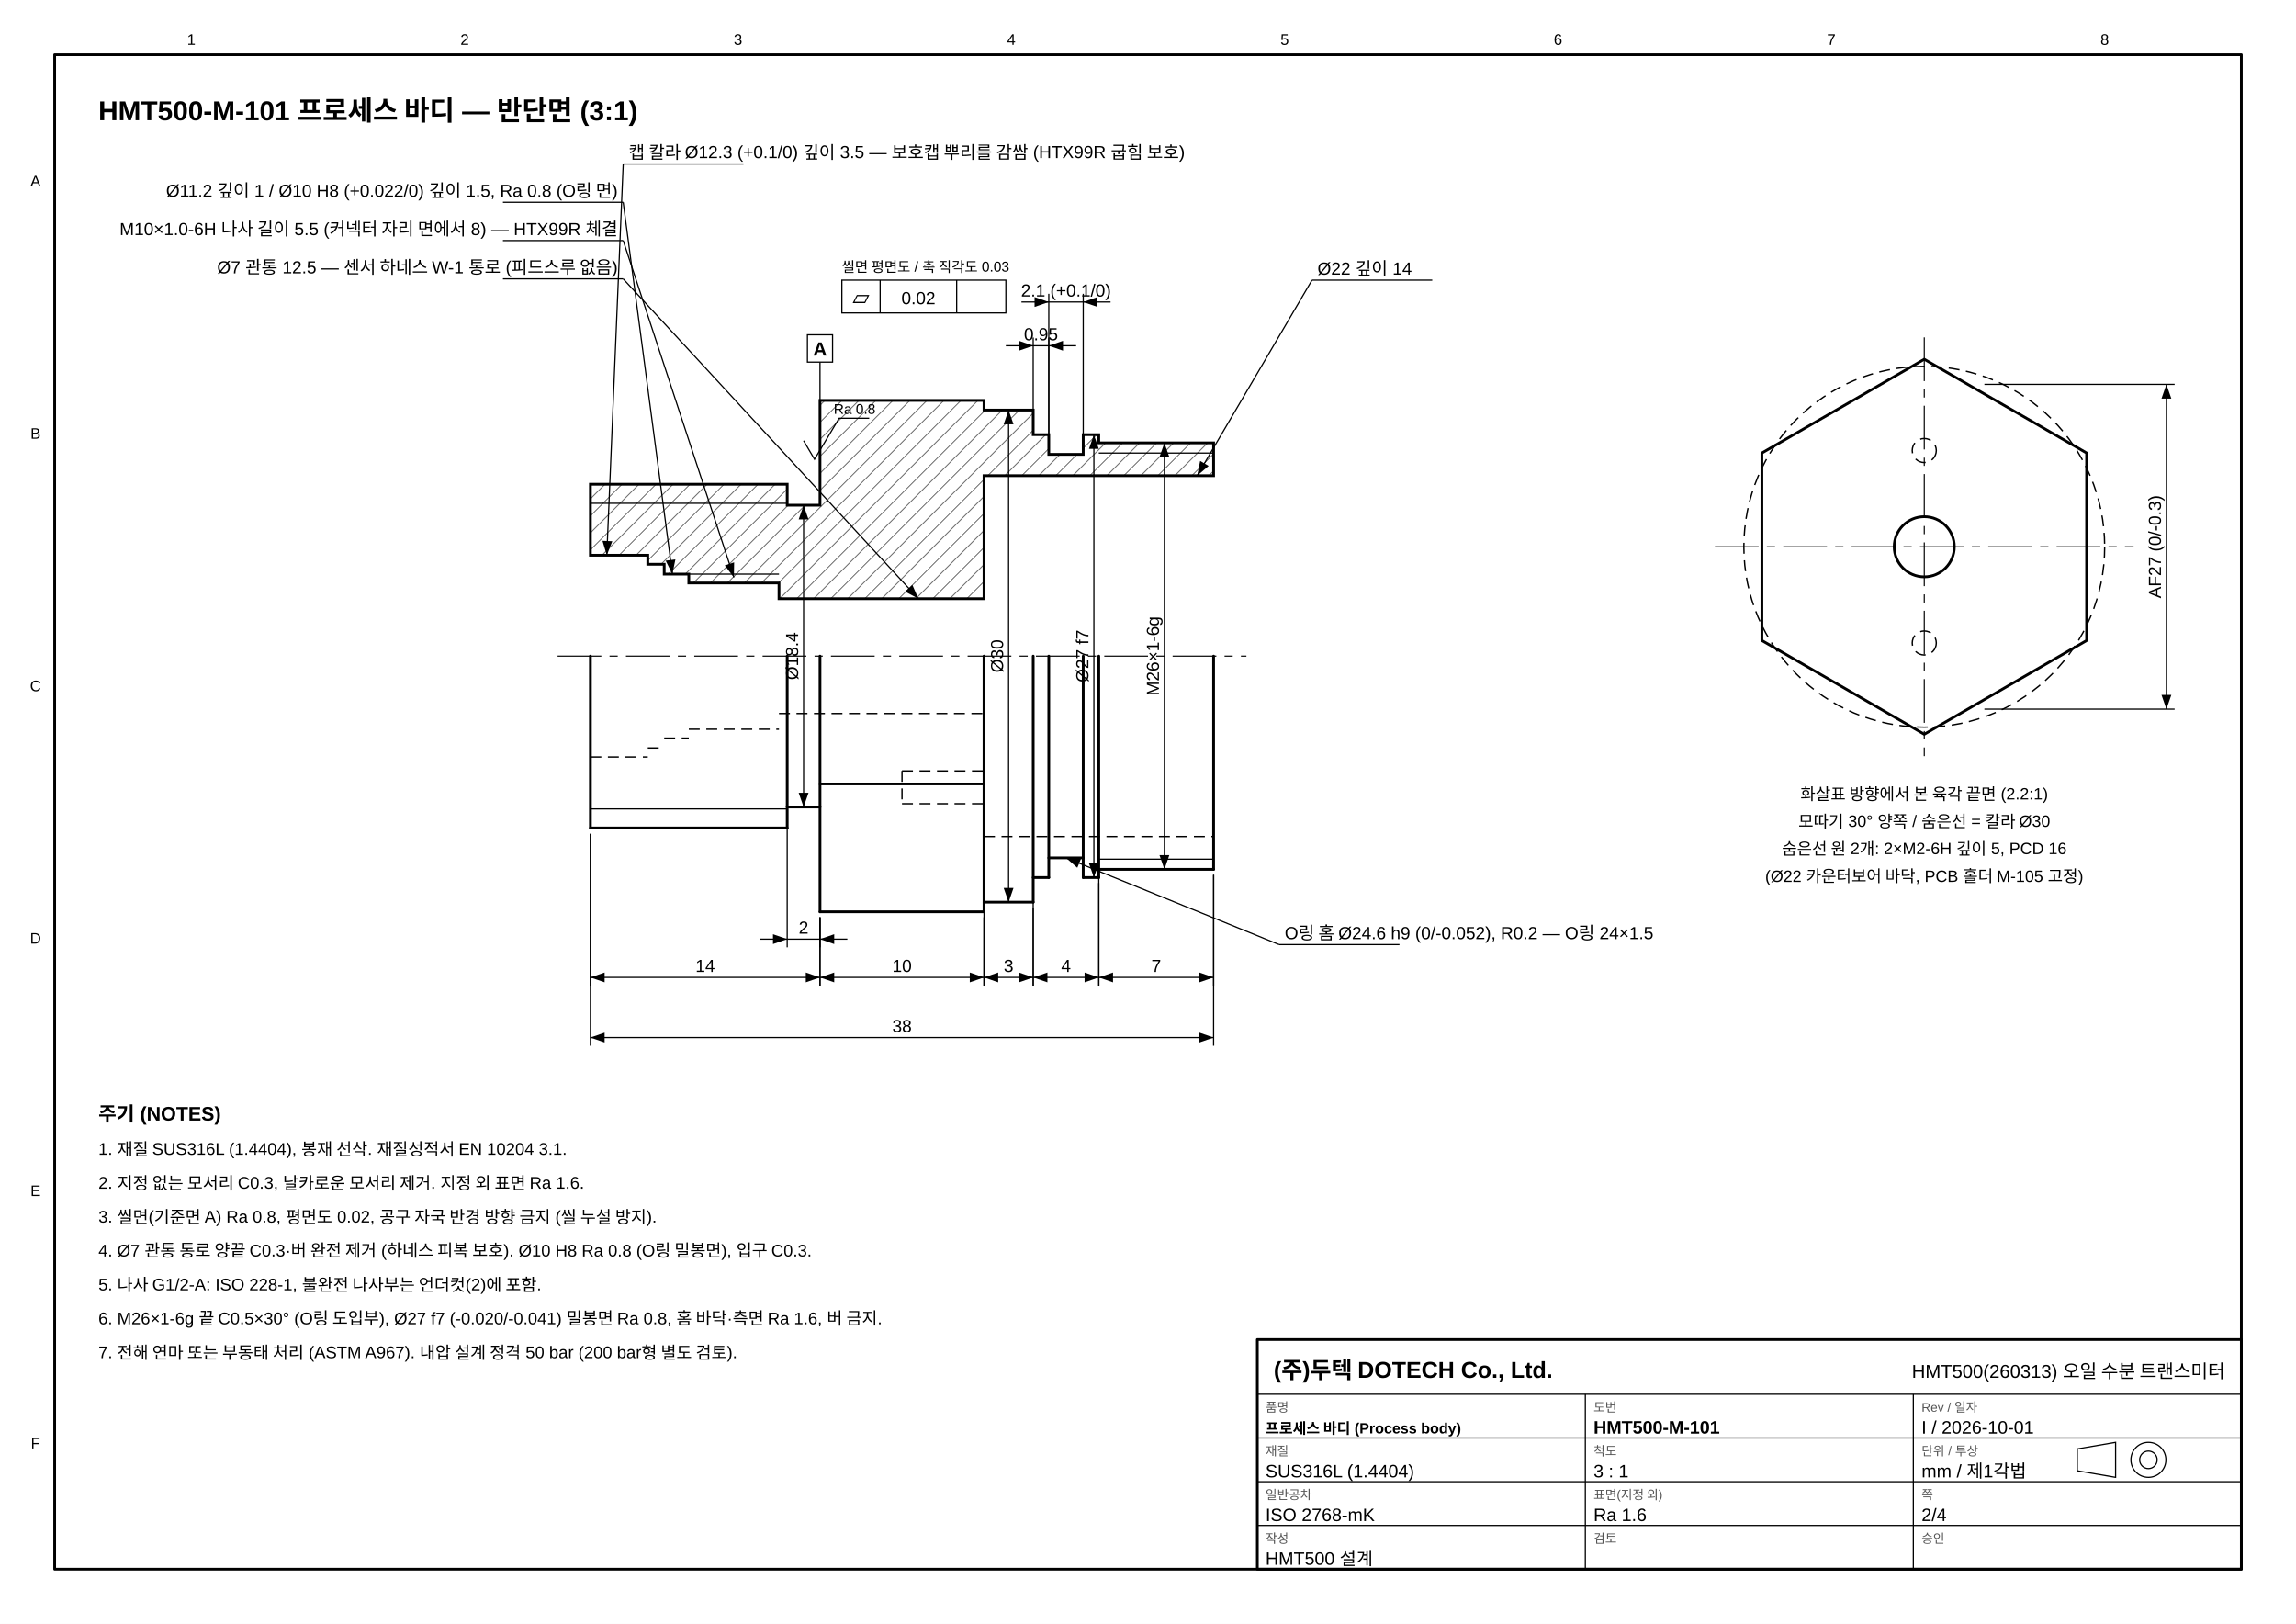
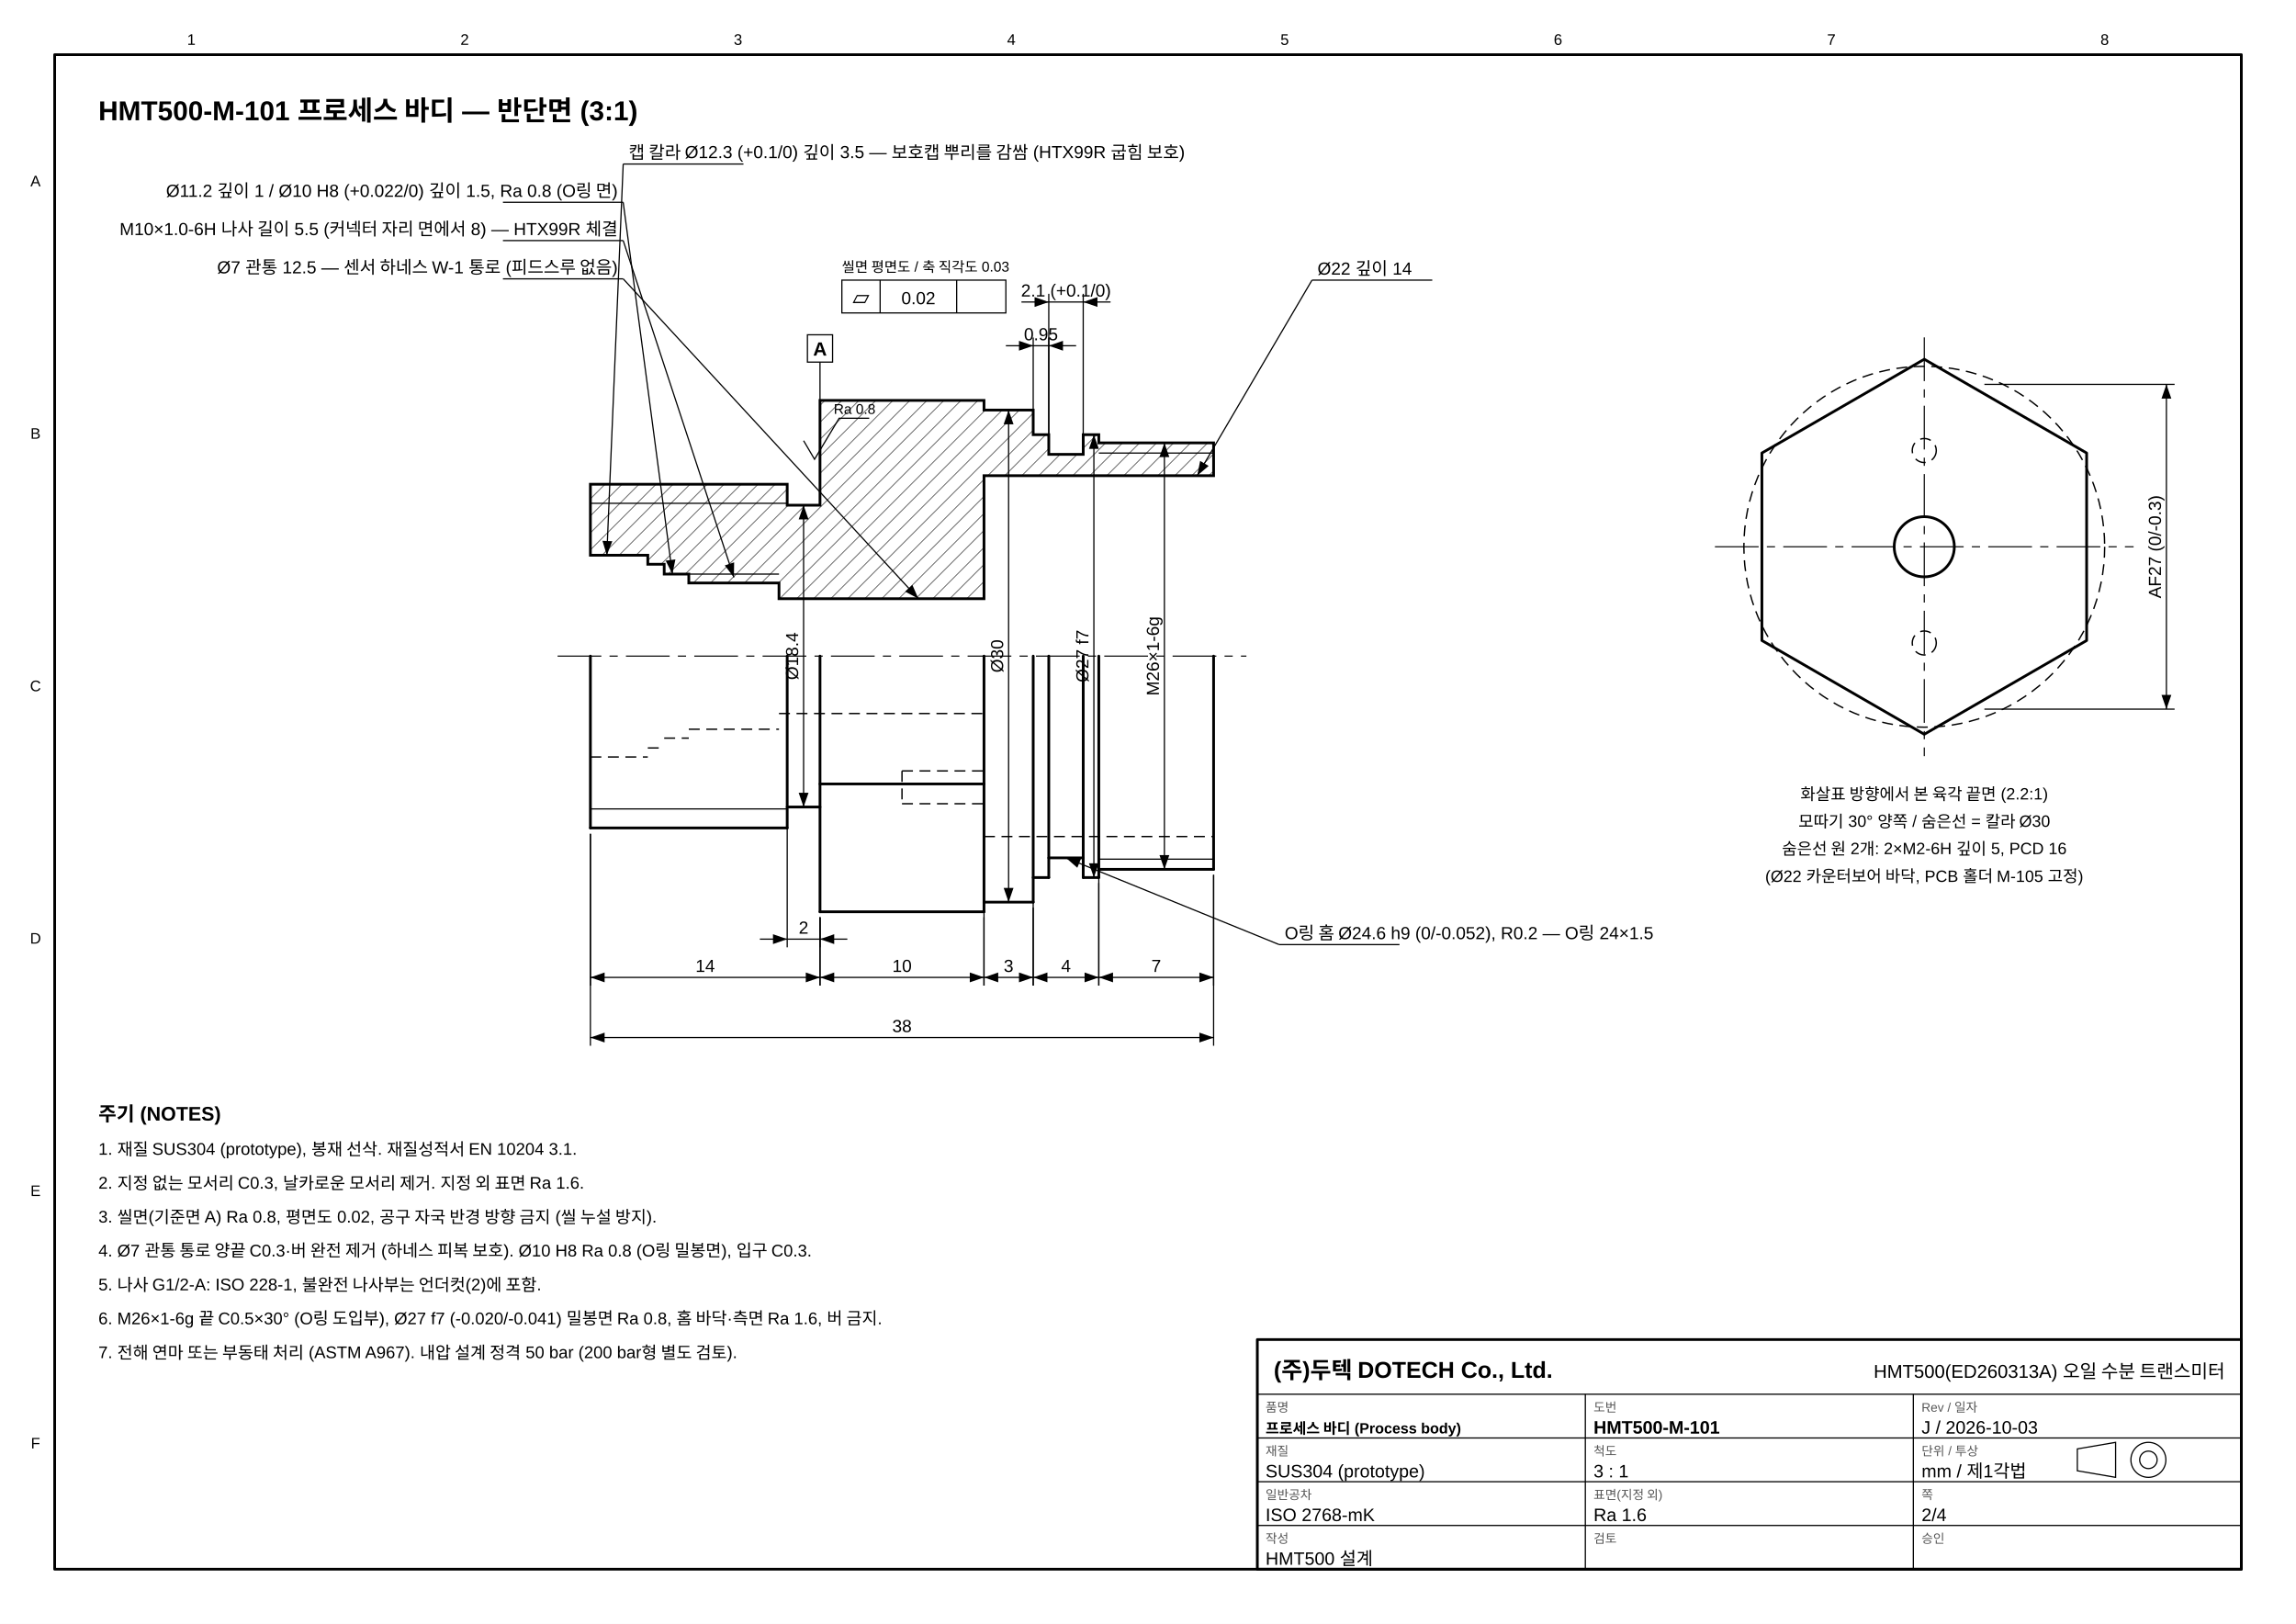
<svg xmlns="http://www.w3.org/2000/svg" width="420.0mm" height="297.0mm" viewBox="0 0 420.0 297.0">
  <rect width="420.0" height="297.0" fill="#fff" />
  <style>
 .thick{stroke:#000;stroke-width:0.5;fill:none;stroke-linecap:round;stroke-linejoin:round}
 .thin{stroke:#000;stroke-width:0.22;fill:none}
 .center{stroke:#000;stroke-width:0.2;stroke-dasharray:8 1.5 1.5 1.5;fill:none}
 .hidden{stroke:#000;stroke-width:0.25;stroke-dasharray:2 1.2;fill:none}
 .hatchfill{stroke:#000;stroke-width:0.5;fill:url(#hatch)}
 .hatchfill2{stroke:#000;stroke-width:0.5;fill:url(#hatch2)}
 .part2{stroke:#000;stroke-width:0.35;fill:url(#hatch2)}
 .buy{stroke:#000;stroke-width:0.35;fill:#e8e8e8}
 .green{stroke:#000;stroke-width:0.35;fill:#cfe8d0}
 .arrow{fill:#000;stroke:none}
 .t{font-family:'Noto Sans KR','NanumGothic','Malgun Gothic',Arial,sans-serif;fill:#000}
 .muted{fill:#555}
</style>
  <defs>
    <pattern id="hatch" width="2.2" height="2.2" patternUnits="userSpaceOnUse" patternTransform="rotate(45)">
      <line x1="0" y1="0" x2="0" y2="2.2" stroke="#000" stroke-width="0.18" />
    </pattern>
    <pattern id="hatch2" width="2.2" height="2.2" patternUnits="userSpaceOnUse" patternTransform="rotate(-45)">
      <line x1="0" y1="0" x2="0" y2="2.2" stroke="#000" stroke-width="0.18" />
    </pattern>
  </defs>
  <line x1="102.000" y1="120.000" x2="228.000" y2="120.000" class="center" />
  <polygon points="108.000,88.567 144.000,88.567 144.000,92.400 150.000,92.400 150.000,73.235 180.000,73.235 180.000,75.000 189.000,75.000 189.000,79.500 191.850,79.500 191.850,83.100 198.150,83.100 198.150,79.500 201.000,79.500 201.000,81.000 222.000,81.000 222.000,87.000 180.000,87.000 180.000,109.500 142.500,109.500 142.500,106.624 126.000,106.624 126.000,105.000 121.500,105.000 121.500,103.200 118.500,103.200 118.500,101.550 108.000,101.550" class="hatchfill" />
  <line x1="108.000" y1="151.433" x2="144.000" y2="151.433" class="thick" />
  <line x1="108.000" y1="120.000" x2="108.000" y2="151.433" class="thick" />
  <line x1="144.000" y1="147.600" x2="150.000" y2="147.600" class="thick" />
  <line x1="144.000" y1="120.000" x2="144.000" y2="151.433" class="thick" />
  <line x1="150.000" y1="166.765" x2="180.000" y2="166.765" class="thick" />
  <line x1="150.000" y1="120.000" x2="150.000" y2="166.765" class="thick" />
  <line x1="180.000" y1="165.000" x2="189.000" y2="165.000" class="thick" />
  <line x1="180.000" y1="120.000" x2="180.000" y2="166.765" class="thick" />
  <line x1="189.000" y1="160.500" x2="191.850" y2="160.500" class="thick" />
  <line x1="189.000" y1="120.000" x2="189.000" y2="165.000" class="thick" />
  <line x1="191.850" y1="156.900" x2="198.150" y2="156.900" class="thick" />
  <line x1="191.850" y1="120.000" x2="191.850" y2="160.500" class="thick" />
  <line x1="198.150" y1="160.500" x2="201.000" y2="160.500" class="thick" />
  <line x1="198.150" y1="120.000" x2="198.150" y2="160.500" class="thick" />
  <line x1="201.000" y1="159.000" x2="222.000" y2="159.000" class="thick" />
  <line x1="201.000" y1="120.000" x2="201.000" y2="160.500" class="thick" />
  <line x1="222.000" y1="120.000" x2="222.000" y2="159.000" class="thick" />
  <line x1="150.000" y1="143.383" x2="180.000" y2="143.383" class="thick" />
  <line x1="108.000" y1="147.947" x2="144.000" y2="147.947" class="thin" />
  <line x1="108.000" y1="92.053" x2="144.000" y2="92.053" class="thin" />
  <line x1="126.000" y1="105.000" x2="142.500" y2="105.000" class="thin" />
  <line x1="201.000" y1="157.136" x2="222.000" y2="157.136" class="thin" />
  <line x1="201.000" y1="82.864" x2="222.000" y2="82.864" class="thin" />
  <line x1="108.000" y1="138.450" x2="118.500" y2="138.450" class="hidden" />
  <line x1="118.500" y1="136.800" x2="121.500" y2="136.800" class="hidden" />
  <line x1="121.500" y1="135.000" x2="126.000" y2="135.000" class="hidden" />
  <line x1="126.000" y1="133.375" x2="142.500" y2="133.375" class="hidden" />
  <line x1="142.500" y1="130.500" x2="180.000" y2="130.500" class="hidden" />
  <line x1="180.000" y1="153.000" x2="222.000" y2="153.000" class="hidden" />
  <line x1="165.000" y1="141.000" x2="180.000" y2="141.000" class="hidden" />
  <line x1="165.000" y1="147.000" x2="180.000" y2="147.000" class="hidden" />
  <line x1="165.000" y1="141.000" x2="165.000" y2="147.000" class="hidden" />
  <line x1="108.000" y1="152.500" x2="108.000" y2="180.265" class="thin" />
  <line x1="150.000" y1="167.765" x2="150.000" y2="180.265" class="thin" />
  <line x1="108.000" y1="178.765" x2="150.000" y2="178.765" class="thin" />
  <polygon points="108.000,178.765 110.600,177.865 110.600,179.665" class="arrow" />
  <polygon points="150.000,178.765 147.400,179.665 147.400,177.865" class="arrow" />
  <text x="129.000" y="177.765" font-size="3.2" text-anchor="middle" class="t ">14</text>
  <line x1="150.000" y1="167.765" x2="150.000" y2="180.265" class="thin" />
  <line x1="180.000" y1="167.765" x2="180.000" y2="180.265" class="thin" />
  <line x1="150.000" y1="178.765" x2="180.000" y2="178.765" class="thin" />
  <polygon points="150.000,178.765 152.600,177.865 152.600,179.665" class="arrow" />
  <polygon points="180.000,178.765 177.400,179.665 177.400,177.865" class="arrow" />
  <text x="165.000" y="177.765" font-size="3.2" text-anchor="middle" class="t ">10</text>
  <line x1="180.000" y1="166.000" x2="180.000" y2="180.265" class="thin" />
  <line x1="189.000" y1="166.000" x2="189.000" y2="180.265" class="thin" />
  <line x1="180.000" y1="178.765" x2="189.000" y2="178.765" class="thin" />
  <polygon points="180.000,178.765 182.600,177.865 182.600,179.665" class="arrow" />
  <polygon points="189.000,178.765 186.400,179.665 186.400,177.865" class="arrow" />
  <text x="184.500" y="177.765" font-size="3.2" text-anchor="middle" class="t ">3</text>
  <line x1="189.000" y1="161.500" x2="189.000" y2="180.265" class="thin" />
  <line x1="201.000" y1="161.500" x2="201.000" y2="180.265" class="thin" />
  <line x1="189.000" y1="178.765" x2="201.000" y2="178.765" class="thin" />
  <polygon points="189.000,178.765 191.600,177.865 191.600,179.665" class="arrow" />
  <polygon points="201.000,178.765 198.400,179.665 198.400,177.865" class="arrow" />
  <text x="195.000" y="177.765" font-size="3.2" text-anchor="middle" class="t ">4</text>
  <line x1="201.000" y1="160.000" x2="201.000" y2="180.265" class="thin" />
  <line x1="222.000" y1="160.000" x2="222.000" y2="180.265" class="thin" />
  <line x1="201.000" y1="178.765" x2="222.000" y2="178.765" class="thin" />
  <polygon points="201.000,178.765 203.600,177.865 203.600,179.665" class="arrow" />
  <polygon points="222.000,178.765 219.400,179.665 219.400,177.865" class="arrow" />
  <text x="211.500" y="177.765" font-size="3.2" text-anchor="middle" class="t ">7</text>
  <line x1="108.000" y1="152.500" x2="108.000" y2="191.265" class="thin" />
  <line x1="222.000" y1="160.000" x2="222.000" y2="191.265" class="thin" />
  <line x1="108.000" y1="189.765" x2="222.000" y2="189.765" class="thin" />
  <polygon points="108.000,189.765 110.600,188.865 110.600,190.665" class="arrow" />
  <polygon points="222.000,189.765 219.400,190.665 219.400,188.865" class="arrow" />
  <text x="165.000" y="188.765" font-size="3.2" text-anchor="middle" class="t ">38</text>
  <line x1="144.000" y1="148.600" x2="144.000" y2="173.265" class="thin" />
  <line x1="150.000" y1="167.765" x2="150.000" y2="173.265" class="thin" />
  <line x1="144.000" y1="171.765" x2="150.000" y2="171.765" class="thin" />
  <polygon points="144.000,171.765 141.400,172.665 141.400,170.865" class="arrow" />
  <polygon points="150.000,171.765 152.600,170.865 152.600,172.665" class="arrow" />
  <line x1="139.000" y1="171.765" x2="144.000" y2="171.765" class="thin" />
  <line x1="150.000" y1="171.765" x2="155.000" y2="171.765" class="thin" />
  <text x="147.000" y="170.765" font-size="3.2" text-anchor="middle" class="t ">2</text>
  <line x1="189.000" y1="78.500" x2="189.000" y2="61.735" class="thin" />
  <line x1="191.850" y1="82.100" x2="191.850" y2="61.735" class="thin" />
  <line x1="189.000" y1="63.235" x2="191.850" y2="63.235" class="thin" />
  <polygon points="189.000,63.235 186.400,64.135 186.400,62.335" class="arrow" />
  <polygon points="191.850,63.235 194.450,62.335 194.450,64.135" class="arrow" />
  <line x1="184.000" y1="63.235" x2="189.000" y2="63.235" class="thin" />
  <line x1="191.850" y1="63.235" x2="196.850" y2="63.235" class="thin" />
  <text x="190.425" y="62.235" font-size="3.2" text-anchor="middle" class="t ">0.95</text>
  <line x1="191.850" y1="82.100" x2="191.850" y2="53.735" class="thin" />
  <line x1="198.150" y1="82.100" x2="198.150" y2="53.735" class="thin" />
  <line x1="191.850" y1="55.235" x2="198.150" y2="55.235" class="thin" />
  <polygon points="191.850,55.235 189.250,56.135 189.250,54.335" class="arrow" />
  <polygon points="198.150,55.235 200.750,54.335 200.750,56.135" class="arrow" />
  <line x1="186.850" y1="55.235" x2="191.850" y2="55.235" class="thin" />
  <line x1="198.150" y1="55.235" x2="203.150" y2="55.235" class="thin" />
  <text x="195.000" y="54.235" font-size="3.2" text-anchor="middle" class="t ">2.1 (+0.1/0)</text>
  <line x1="147.000" y1="92.400" x2="147.000" y2="147.600" class="thin" />
  <polygon points="147.000,92.400 147.900,95.000 146.100,95.000" class="arrow" />
  <polygon points="147.000,147.600 146.100,145.000 147.900,145.000" class="arrow" />
  <text x="146.000" y="120.000" font-size="3.2" text-anchor="middle" transform="rotate(-90 146.000 120.000)" class="t ">Ø18.4</text>
  <line x1="184.500" y1="75.000" x2="184.500" y2="165.000" class="thin" />
  <polygon points="184.500,75.000 185.400,77.600 183.600,77.600" class="arrow" />
  <polygon points="184.500,165.000 183.600,162.400 185.400,162.400" class="arrow" />
  <text x="183.500" y="120.000" font-size="3.2" text-anchor="middle" transform="rotate(-90 183.500 120.000)" class="t ">Ø30</text>
  <line x1="200.100" y1="79.500" x2="200.100" y2="160.500" class="thin" />
  <polygon points="200.100,79.500 201.000,82.100 199.200,82.100" class="arrow" />
  <polygon points="200.100,160.500 199.200,157.900 201.000,157.900" class="arrow" />
  <text x="199.100" y="120.000" font-size="3.2" text-anchor="middle" transform="rotate(-90 199.100 120.000)" class="t ">Ø27 f7</text>
  <line x1="213.000" y1="81.000" x2="213.000" y2="159.000" class="thin" />
  <polygon points="213.000,81.000 213.900,83.600 212.100,83.600" class="arrow" />
  <polygon points="213.000,159.000 212.100,156.400 213.900,156.400" class="arrow" />
  <text x="212.000" y="120.000" font-size="3.2" text-anchor="middle" transform="rotate(-90 212.000 120.000)" class="t ">M26×1-6g</text>
  <line x1="111.000" y1="101.550" x2="114.000" y2="30.000" class="thin" />
  <polygon points="111.000,101.550 110.210,98.915 112.008,98.990" class="arrow" />
  <line x1="114.000" y1="30.000" x2="136.000" y2="30.000" class="thin" />
  <text x="115.000" y="29.000" font-size="3.2" text-anchor="start" class="t ">캡 칼라 Ø12.3 (+0.1/0) 깊이 3.5 — 보호캡 뿌리를 감쌈 (HTX99R 굽힘 보호)</text>
  <line x1="123.000" y1="105.000" x2="114.000" y2="37.000" class="thin" />
  <polygon points="123.000,105.000 121.767,102.541 123.551,102.304" class="arrow" />
  <line x1="114.000" y1="37.000" x2="92.000" y2="37.000" class="thin" />
  <text x="113.000" y="36.000" font-size="3.2" text-anchor="end" class="t ">Ø11.2 깊이 1 / Ø10 H8 (+0.022/0) 깊이 1.5, Ra 0.8 (O링 면)</text>
  <line x1="134.250" y1="105.600" x2="114.000" y2="44.000" class="thin" />
  <polygon points="134.250,105.600 132.583,103.411 134.293,102.849" class="arrow" />
  <line x1="114.000" y1="44.000" x2="92.000" y2="44.000" class="thin" />
  <text x="113.000" y="43.000" font-size="3.2" text-anchor="end" class="t ">M10×1.0-6H 나사 길이 5.5 (커넥터 자리 면에서 8) — HTX99R 체결</text>
  <line x1="168.000" y1="109.500" x2="114.000" y2="51.000" class="thin" />
  <polygon points="168.000,109.500 165.575,108.200 166.898,106.979" class="arrow" />
  <line x1="114.000" y1="51.000" x2="92.000" y2="51.000" class="thin" />
  <text x="113.000" y="50.000" font-size="3.2" text-anchor="end" class="t ">Ø7 관통 12.5 — 센서 하네스 W-1 통로 (피드스루 없음)</text>
  <line x1="195.000" y1="156.900" x2="234.000" y2="172.765" class="thin" />
  <polygon points="195.000,156.900 197.747,157.046 197.069,158.713" class="arrow" />
  <line x1="234.000" y1="172.765" x2="256.000" y2="172.765" class="thin" />
  <text x="235.000" y="171.765" font-size="3.2" text-anchor="start" class="t ">O링 홈 Ø24.6 h9 (0/-0.052), R0.2 — O링 24×1.5</text>
  <line x1="219.000" y1="87.000" x2="240.000" y2="51.235" class="thin" />
  <polygon points="219.000,87.000 219.540,84.302 221.093,85.214" class="arrow" />
  <line x1="240.000" y1="51.235" x2="262.000" y2="51.235" class="thin" />
  <text x="241.000" y="50.235" font-size="3.2" text-anchor="start" class="t ">Ø22 깊이 14</text>
  <rect x="147.70" y="61.23" width="4.6" height="5" class="thin" fill="none" />
  <text x="150.000" y="65.035" font-size="3.5" text-anchor="middle" font-weight="700" class="t ">A</text>
  <line x1="150.000" y1="66.235" x2="150.000" y2="73.235" class="thin" />
  <polyline points="147.000,80.600 149.000,84.000 153.500,76.500 159.000,76.500" class="thin" />
  <text x="152.500" y="75.700" font-size="2.6" text-anchor="start" class="t ">Ra 0.8</text>
  <rect x="154.0" y="51.235" width="30" height="6" class="thin" fill="#fff" />
  <line x1="161.000" y1="51.235" x2="161.000" y2="57.235" class="thin" />
  <line x1="175.000" y1="51.235" x2="175.000" y2="57.235" class="thin" />
  <text x="157.500" y="55.735" font-size="4" text-anchor="middle" class="t ">⏥</text>
  <text x="168.000" y="55.635" font-size="3.2" text-anchor="middle" class="t ">0.02</text>
  <text x="179.500" y="55.635" font-size="3.2" text-anchor="middle" class="t " />
  <text x="154.000" y="49.735" font-size="2.6" text-anchor="start" class="t ">씰면 평면도 / 축 직각도 0.03</text>
  <polygon points="381.700,117.147 352.000,134.295 322.300,117.147 322.300,82.853 352.000,65.705 381.700,82.853" class="thick" />
  <circle cx="352.000" cy="100.000" r="33.000" class="hidden" fill="none" />
  <circle cx="352.000" cy="100.000" r="5.500" class="thick" fill="none" />
  <line x1="313.705" y1="100.000" x2="390.295" y2="100.000" class="center" />
  <line x1="352.000" y1="61.705" x2="352.000" y2="138.295" class="center" />
  <line x1="363.000" y1="70.300" x2="397.795" y2="70.300" class="thin" />
  <line x1="363.000" y1="129.700" x2="397.795" y2="129.700" class="thin" />
  <line x1="396.295" y1="70.300" x2="396.295" y2="129.700" class="thin" />
  <polygon points="396.295,70.300 397.195,72.900 395.395,72.900" class="arrow" />
  <polygon points="396.295,129.700 395.395,127.100 397.195,127.100" class="arrow" />
  <text x="395.295" y="100.000" font-size="3.2" text-anchor="middle" transform="rotate(-90 395.295 100.000)" class="t ">AF27 (0/-0.3)</text>
  <text x="352.000" y="146.295" font-size="3.0" text-anchor="middle" class="t ">화살표 방향에서 본 육각 끝면 (2.2:1)</text>
  <text x="352.000" y="151.295" font-size="3.0" text-anchor="middle" class="t ">모따기 30° 양쪽 / 숨은선 = 칼라 Ø30</text>
  <circle cx="352.000" cy="117.600" r="2.200" class="hidden" fill="none" />
  <circle cx="352.000" cy="82.400" r="2.200" class="hidden" fill="none" />
  <text x="352.000" y="156.295" font-size="3.0" text-anchor="middle" class="t ">숨은선 원 2개: 2×M2-6H 깊이 5, PCD 16</text>
  <text x="352.000" y="161.295" font-size="3.0" text-anchor="middle" class="t ">(Ø22 카운터보어 바닥, PCB 홀더 M-105 고정)</text>
  <text x="18.000" y="205.000" font-size="3.6" text-anchor="start" font-weight="700" class="t ">주기 (NOTES)</text>
-   <text x="18.000" y="211.200" font-size="3.1" text-anchor="start" class="t ">1. 재질 SUS316L (1.4404), 봉재 선삭. 재질성적서 EN 10204 3.1.</text>
+   <text x="18.000" y="211.200" font-size="3.1" text-anchor="start" class="t ">1. 재질 SUS304 (prototype), 봉재 선삭. 재질성적서 EN 10204 3.1.</text>
  <text x="18.000" y="217.400" font-size="3.1" text-anchor="start" class="t ">2. 지정 없는 모서리 C0.3, 날카로운 모서리 제거. 지정 외 표면 Ra 1.6.</text>
  <text x="18.000" y="223.600" font-size="3.1" text-anchor="start" class="t ">3. 씰면(기준면 A) Ra 0.8, 평면도 0.02, 공구 자국 반경 방향 금지 (씰 누설 방지).</text>
  <text x="18.000" y="229.800" font-size="3.1" text-anchor="start" class="t ">4. Ø7 관통 통로 양끝 C0.3·버 완전 제거 (하네스 피복 보호). Ø10 H8 Ra 0.8 (O링 밀봉면), 입구 C0.3.</text>
  <text x="18.000" y="236.000" font-size="3.1" text-anchor="start" class="t ">5. 나사 G1/2-A: ISO 228-1, 불완전 나사부는 언더컷(2)에 포함.</text>
  <text x="18.000" y="242.200" font-size="3.1" text-anchor="start" class="t ">6. M26×1-6g 끝 C0.5×30° (O링 도입부), Ø27 f7 (-0.020/-0.041) 밀봉면 Ra 0.8, 홈 바닥·측면 Ra 1.6, 버 금지.</text>
  <text x="18.000" y="248.400" font-size="3.1" text-anchor="start" class="t ">7. 전해 연마 또는 부동태 처리 (ASTM A967). 내압 설계 정격 50 bar (200 bar형 별도 검토).</text>
  <text x="18.000" y="22.000" font-size="5" text-anchor="start" font-weight="700" class="t ">HMT500-M-101  프로세스 바디  —  반단면 (3:1)</text>
  <rect x="10" y="10" width="400.0" height="277.0" class="thick" fill="none" />
  <text x="35.000" y="8.200" font-size="2.8" text-anchor="middle" class="t ">1</text>
  <text x="85.000" y="8.200" font-size="2.8" text-anchor="middle" class="t ">2</text>
  <text x="135.000" y="8.200" font-size="2.8" text-anchor="middle" class="t ">3</text>
  <text x="185.000" y="8.200" font-size="2.8" text-anchor="middle" class="t ">4</text>
  <text x="235.000" y="8.200" font-size="2.8" text-anchor="middle" class="t ">5</text>
  <text x="285.000" y="8.200" font-size="2.8" text-anchor="middle" class="t ">6</text>
  <text x="335.000" y="8.200" font-size="2.8" text-anchor="middle" class="t ">7</text>
  <text x="385.000" y="8.200" font-size="2.8" text-anchor="middle" class="t ">8</text>
  <text x="6.500" y="34.083" font-size="2.8" text-anchor="middle" class="t ">A</text>
  <text x="6.500" y="80.250" font-size="2.8" text-anchor="middle" class="t ">B</text>
  <text x="6.500" y="126.417" font-size="2.8" text-anchor="middle" class="t ">C</text>
  <text x="6.500" y="172.583" font-size="2.8" text-anchor="middle" class="t ">D</text>
  <text x="6.500" y="218.750" font-size="2.8" text-anchor="middle" class="t ">E</text>
  <text x="6.500" y="264.917" font-size="2.8" text-anchor="middle" class="t ">F</text>
  <rect x="230.0" y="245.0" width="180" height="42" class="thick" fill="#fff" />
  <line x1="230.000" y1="255.000" x2="410.000" y2="255.000" class="thin" />
  <line x1="230.000" y1="263.000" x2="410.000" y2="263.000" class="thin" />
  <line x1="230.000" y1="271.000" x2="410.000" y2="271.000" class="thin" />
  <line x1="230.000" y1="279.000" x2="410.000" y2="279.000" class="thin" />
  <line x1="290.000" y1="255.000" x2="290.000" y2="287.000" class="thin" />
  <line x1="350.000" y1="255.000" x2="350.000" y2="287.000" class="thin" />
  <text x="233.000" y="252.000" font-size="4.2" text-anchor="start" font-weight="700" class="t ">(주)두텍  DOTECH Co., Ltd.</text>
-   <text x="407.000" y="252.000" font-size="3.4" text-anchor="end" class="t ">HMT500(260313) 오일 수분 트랜스미터</text>
+   <text x="407.000" y="252.000" font-size="3.4" text-anchor="end" class="t ">HMT500(ED260313A) 오일 수분 트랜스미터</text>
  <text x="231.500" y="258.200" font-size="2.3" text-anchor="start" class="t muted">품명</text>
  <text x="231.500" y="262.200" font-size="2.7" text-anchor="start" font-weight="700" class="t ">프로세스 바디 (Process body)</text>
  <text x="291.500" y="258.200" font-size="2.3" text-anchor="start" class="t muted">도번</text>
  <text x="291.500" y="262.200" font-size="3.3" text-anchor="start" font-weight="700" class="t ">HMT500-M-101</text>
  <text x="351.500" y="258.200" font-size="2.3" text-anchor="start" class="t muted">Rev / 일자</text>
-   <text x="351.500" y="262.200" font-size="3.3" text-anchor="start" class="t ">I / 2026-10-01</text>
+   <text x="351.500" y="262.200" font-size="3.3" text-anchor="start" class="t ">J / 2026-10-03</text>
  <text x="231.500" y="266.200" font-size="2.3" text-anchor="start" class="t muted">재질</text>
-   <text x="231.500" y="270.200" font-size="3.3" text-anchor="start" class="t ">SUS316L (1.4404)</text>
+   <text x="231.500" y="270.200" font-size="3.3" text-anchor="start" class="t ">SUS304 (prototype)</text>
  <text x="291.500" y="266.200" font-size="2.3" text-anchor="start" class="t muted">척도</text>
  <text x="291.500" y="270.200" font-size="3.3" text-anchor="start" class="t ">3 : 1</text>
  <text x="351.500" y="266.200" font-size="2.3" text-anchor="start" class="t muted">단위 / 투상</text>
  <text x="351.500" y="270.200" font-size="3.3" text-anchor="start" class="t ">mm / 제1각법</text>
  <text x="231.500" y="274.200" font-size="2.3" text-anchor="start" class="t muted">일반공차</text>
  <text x="231.500" y="278.200" font-size="3.3" text-anchor="start" class="t ">ISO 2768-mK</text>
  <text x="291.500" y="274.200" font-size="2.3" text-anchor="start" class="t muted">표면(지정 외)</text>
  <text x="291.500" y="278.200" font-size="3.3" text-anchor="start" class="t ">Ra 1.6</text>
  <text x="351.500" y="274.200" font-size="2.3" text-anchor="start" class="t muted">쪽</text>
  <text x="351.500" y="278.200" font-size="3.3" text-anchor="start" class="t ">2/4</text>
  <text x="231.500" y="282.200" font-size="2.3" text-anchor="start" class="t muted">작성</text>
  <text x="231.500" y="286.200" font-size="3.3" text-anchor="start" class="t ">HMT500 설계</text>
  <text x="291.500" y="282.200" font-size="2.3" text-anchor="start" class="t muted">검토</text>
  <text x="291.500" y="286.200" font-size="3.3" text-anchor="start" class="t " />
  <text x="351.500" y="282.200" font-size="2.3" text-anchor="start" class="t muted">승인</text>
  <text x="351.500" y="286.200" font-size="3.3" text-anchor="start" class="t " />
  <polygon points="380.0,265.0 387.0,263.8 387.0,270.2 380.0,269.0" class="thin" fill="none" />
  <circle cx="393.000" cy="267.000" r="3.200" class="thin" fill="none" />
  <circle cx="393.000" cy="267.000" r="1.600" class="thin" fill="none" />
</svg>
